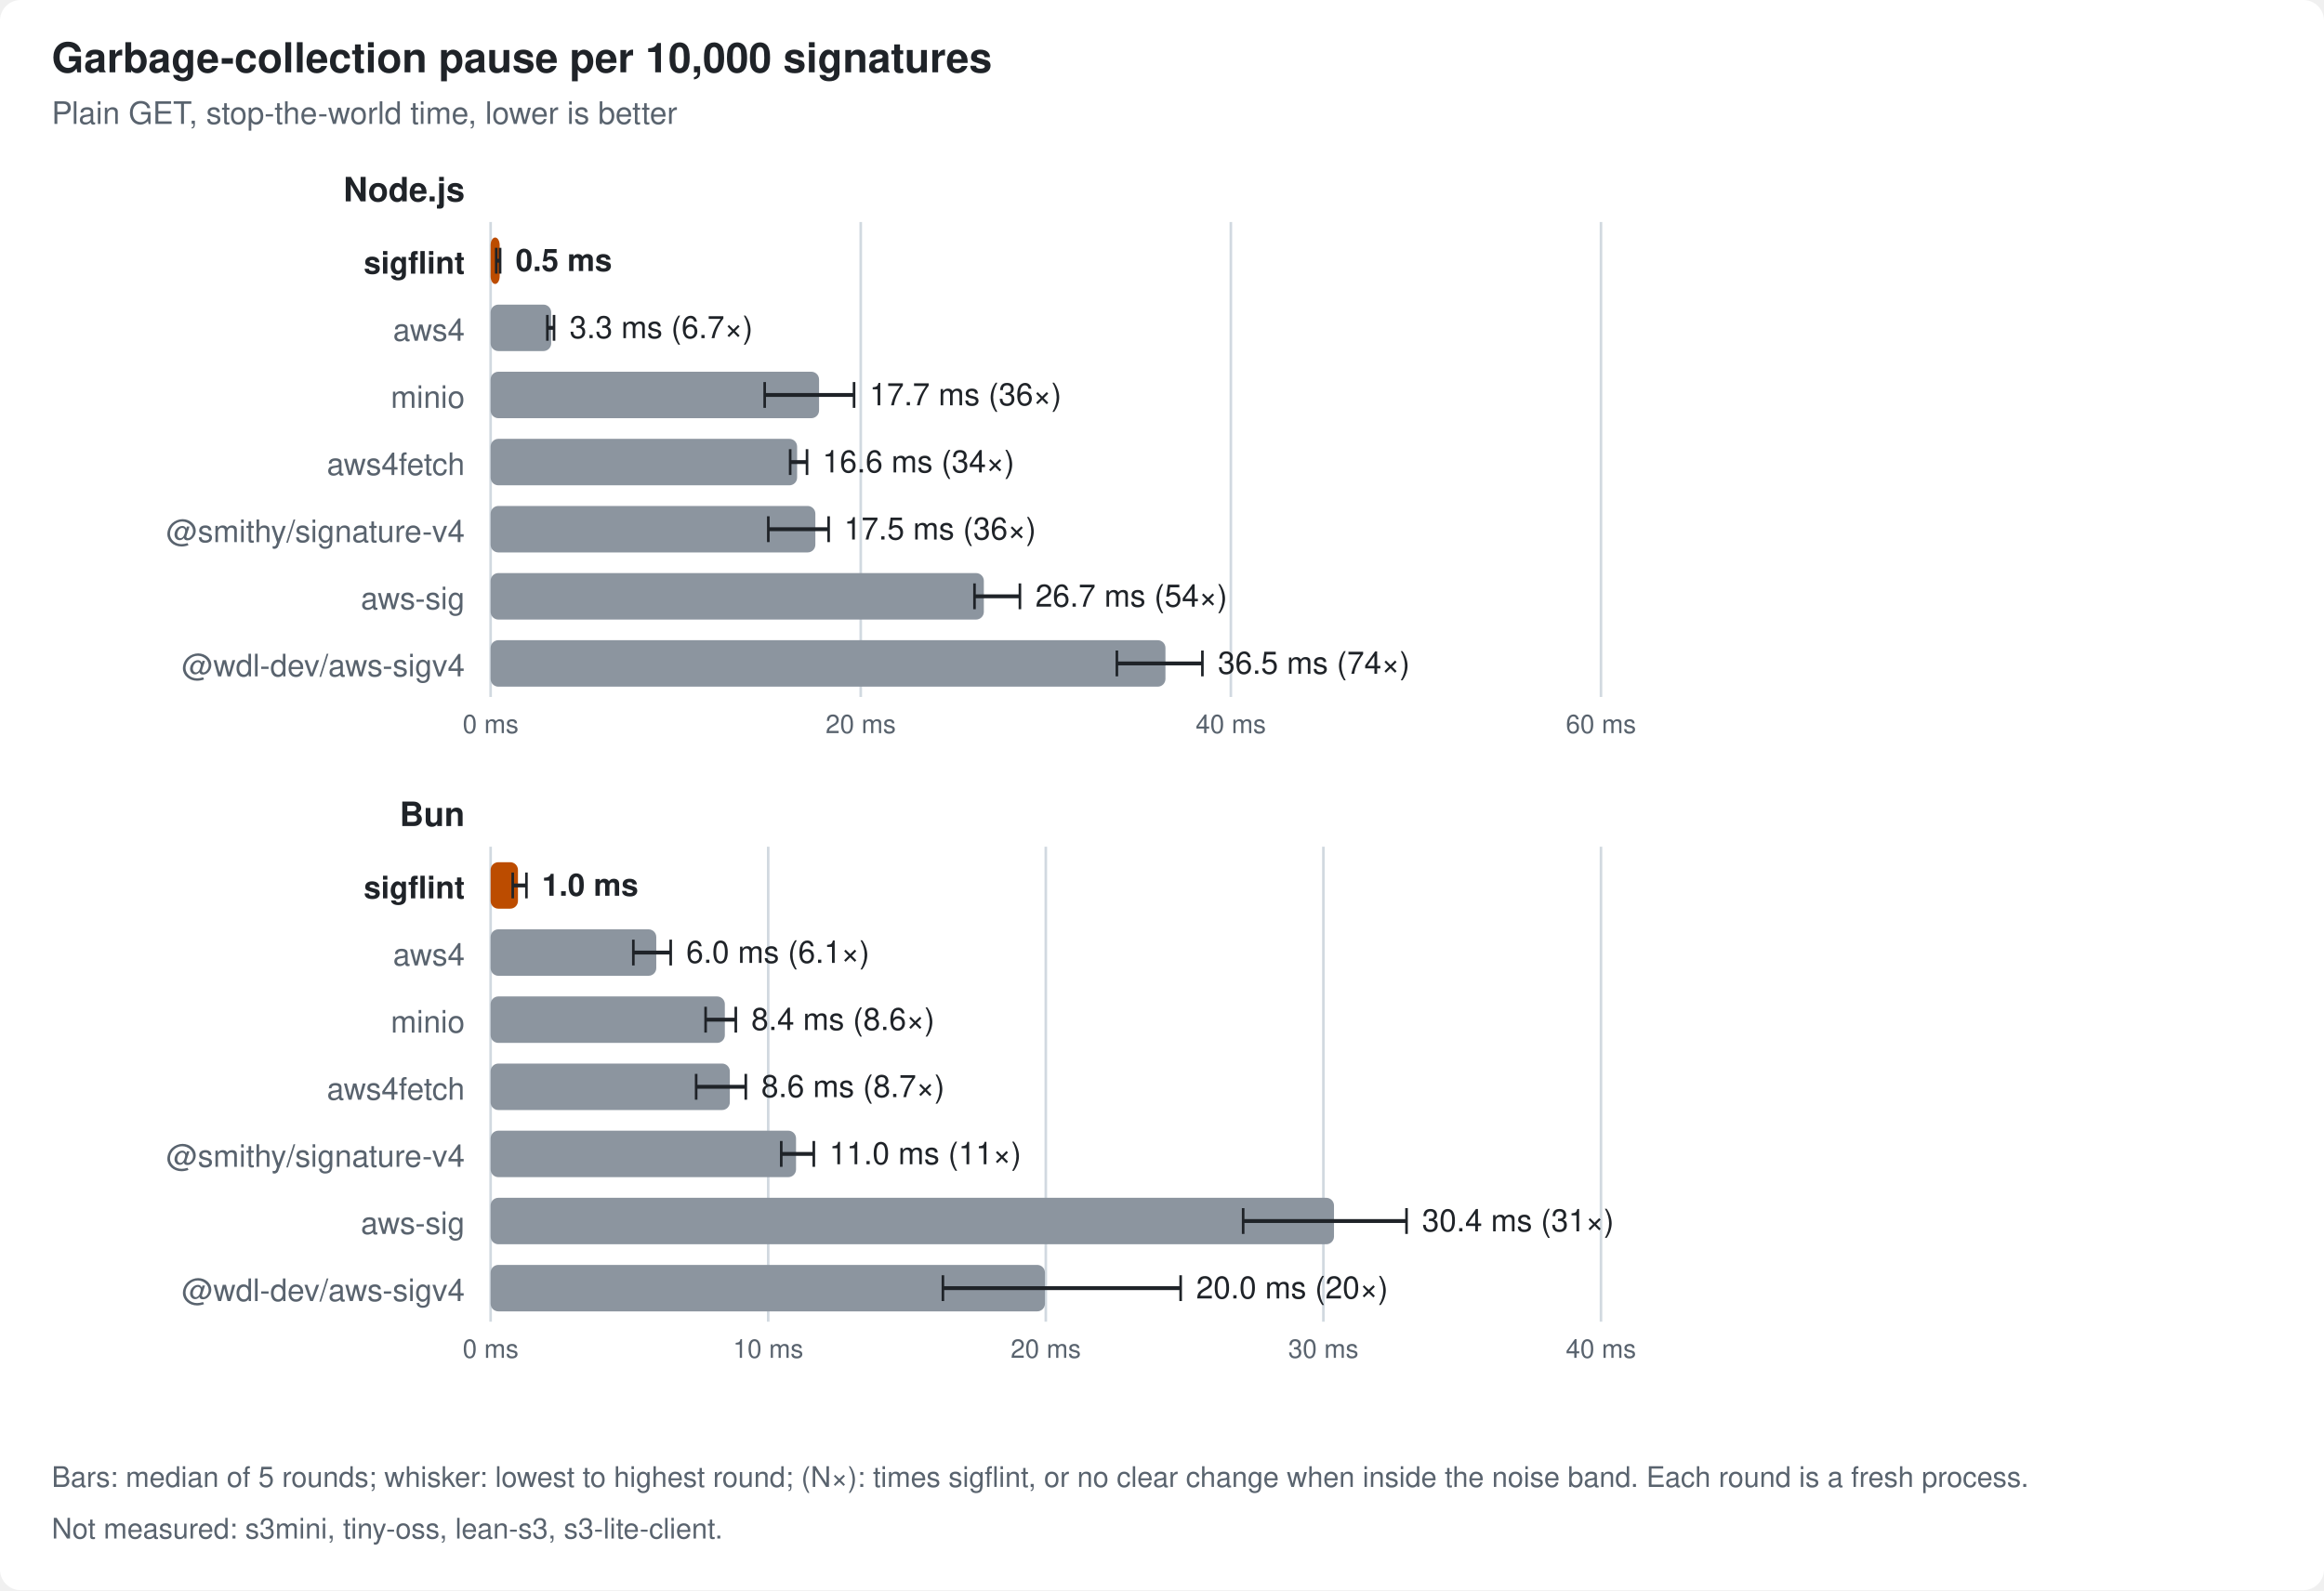
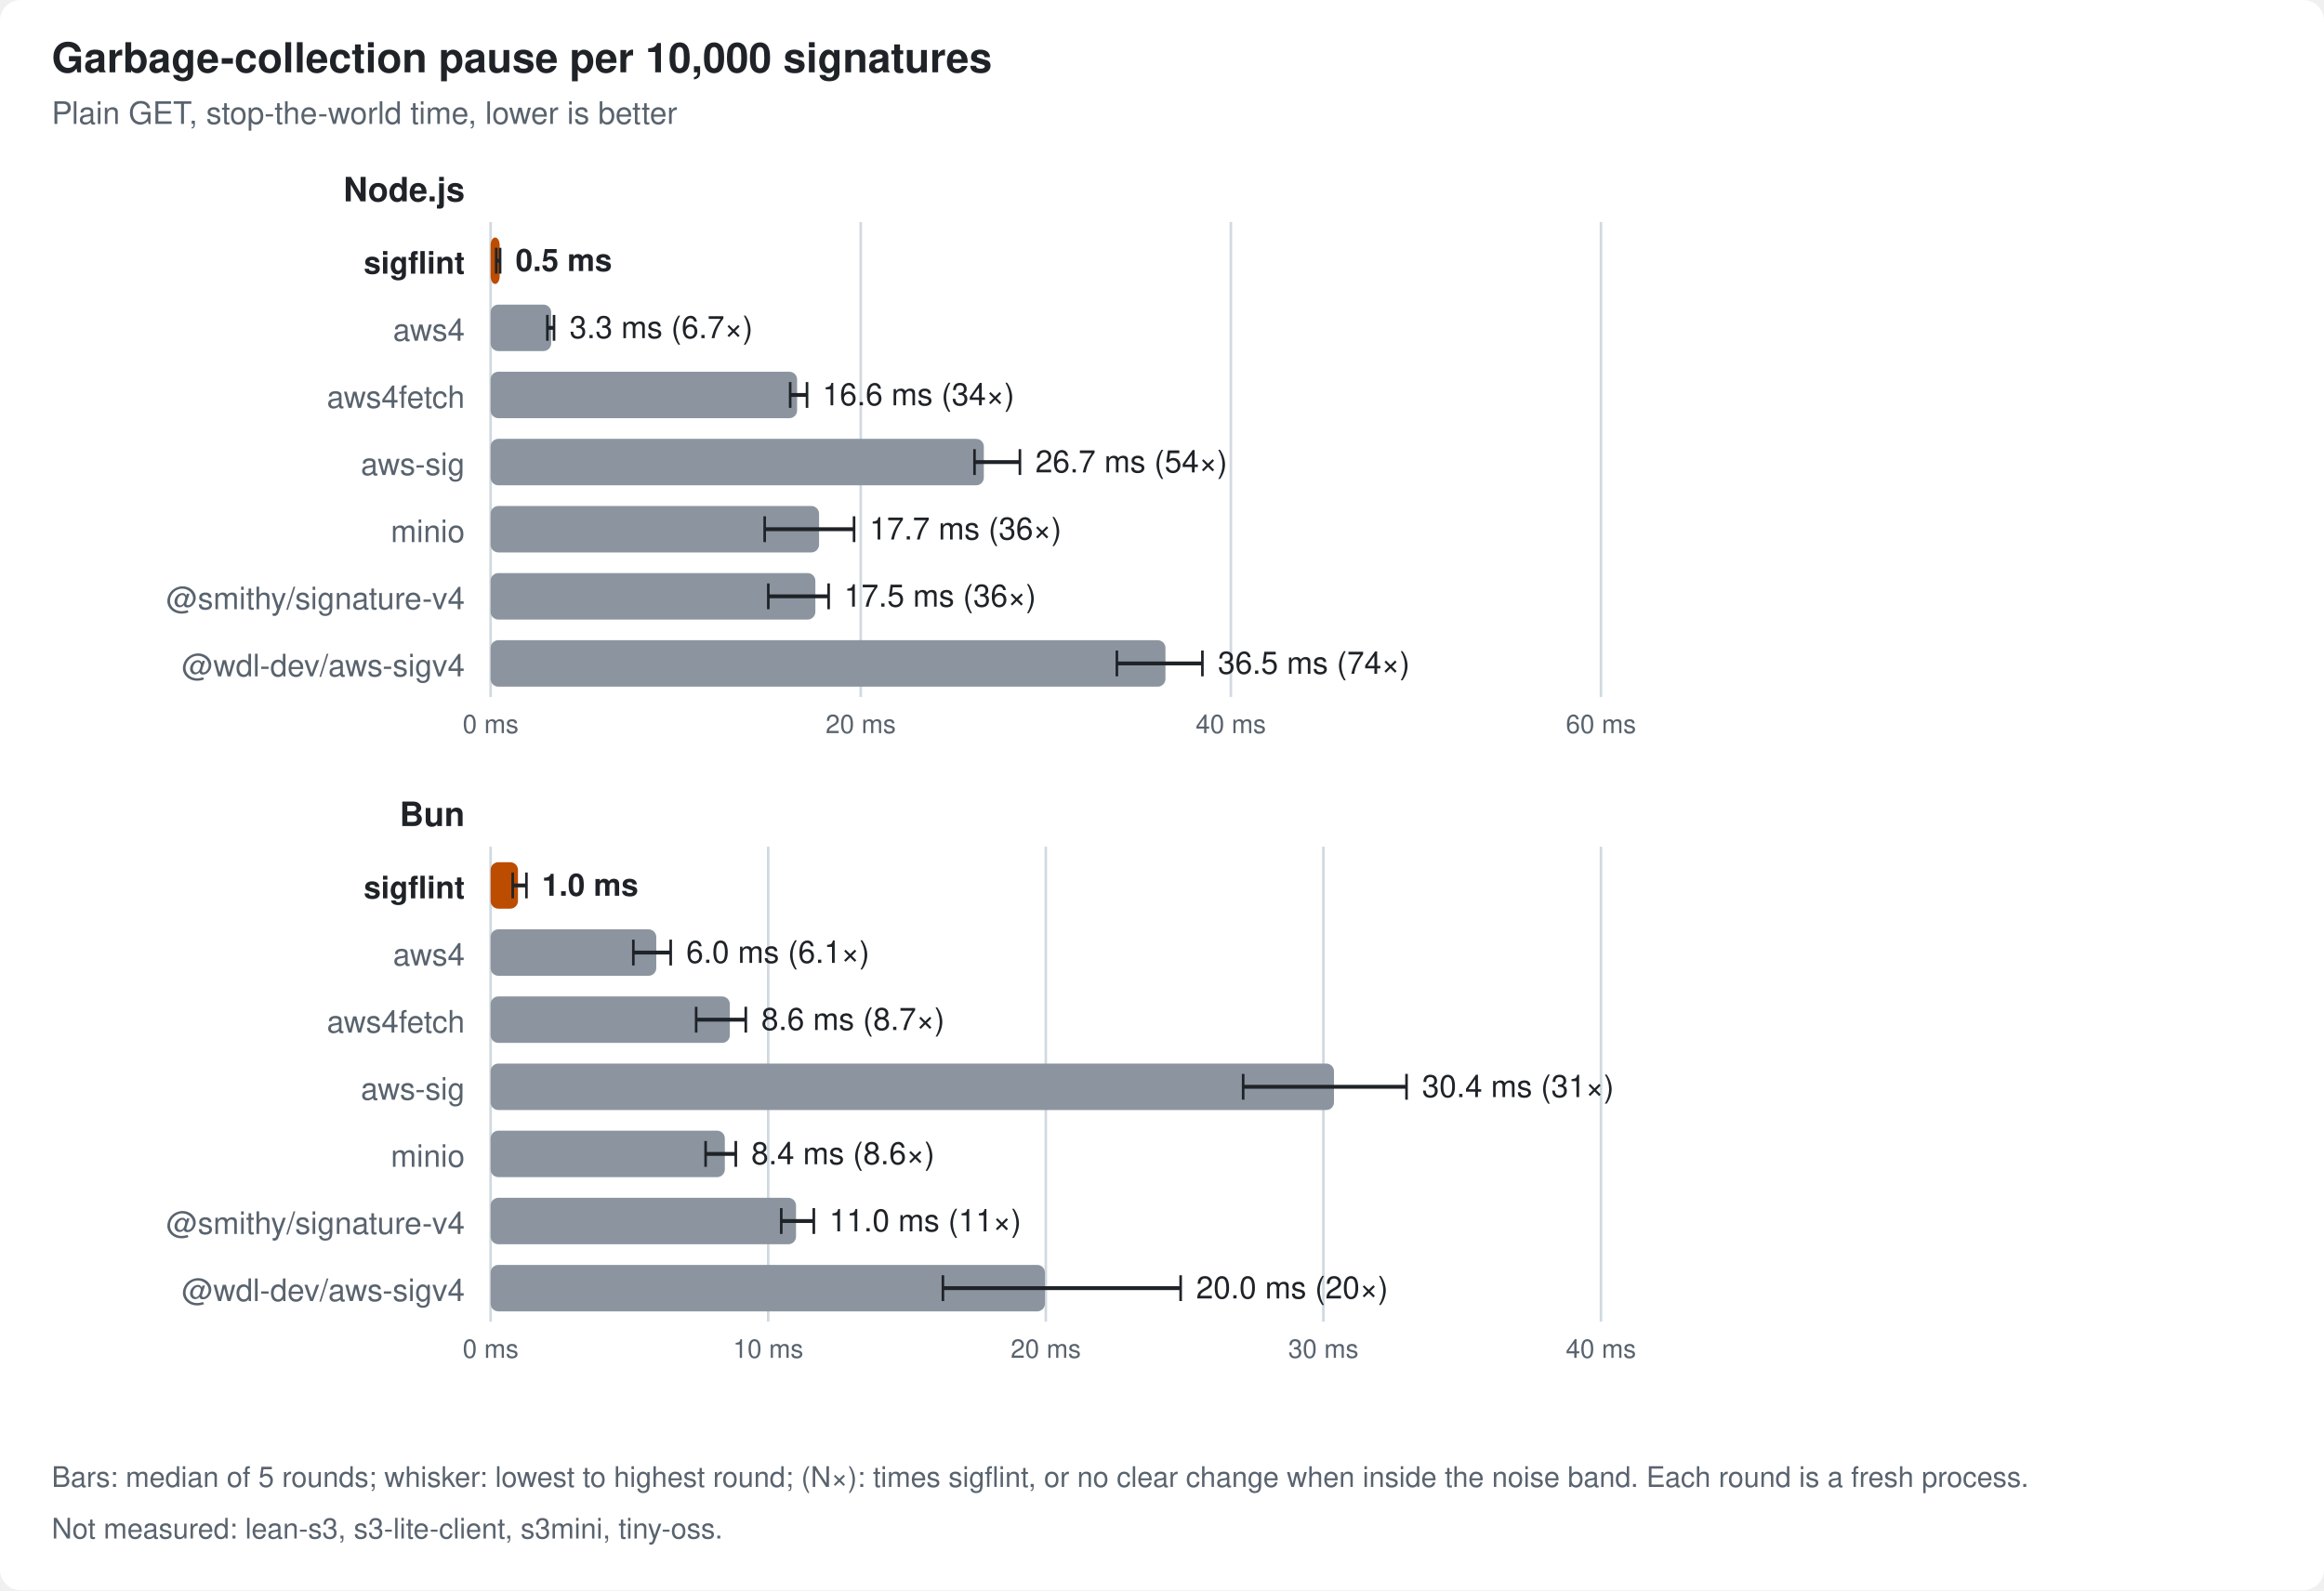
<svg xmlns="http://www.w3.org/2000/svg" width="900" height="616" viewBox="0 0 900 616" role="img" aria-labelledby="t" font-family="-apple-system,BlinkMacSystemFont,'Segoe UI',Helvetica,Arial,sans-serif">
  <rect width="900" height="616" rx="8" fill="#ffffff" />
  <text x="20" y="28" font-size="16" fill="#1f2328" text-anchor="start" font-weight="600">Garbage-collection pause per 10,000 signatures</text>
  <text x="20" y="48" font-size="12" fill="#59636e" text-anchor="start" font-weight="400">Plain GET, stop-the-world time, lower is better</text>
  <text x="180" y="78" font-size="13" fill="#1f2328" text-anchor="end" font-weight="700">Node.js</text>
  <line x1="190" y1="86" x2="190" y2="270" stroke="#d1d9e0" />
  <text x="190" y="284" font-size="10" fill="#59636e" text-anchor="middle" font-weight="400">0 ms</text>
  <line x1="333.333" y1="86" x2="333.333" y2="270" stroke="#d1d9e0" />
  <text x="333.333" y="284" font-size="10" fill="#59636e" text-anchor="middle" font-weight="400">20 ms</text>
  <line x1="476.667" y1="86" x2="476.667" y2="270" stroke="#d1d9e0" />
  <text x="476.667" y="284" font-size="10" fill="#59636e" text-anchor="middle" font-weight="400">40 ms</text>
  <line x1="620" y1="86" x2="620" y2="270" stroke="#d1d9e0" />
  <text x="620" y="284" font-size="10" fill="#59636e" text-anchor="middle" font-weight="400">60 ms</text>
  <text x="180" y="106" font-size="12" fill="#1f2328" text-anchor="end" font-weight="700">sigflint</text>
  <rect x="190" y="92" width="3.512" height="18" rx="3" fill="#bc4c00" />
  <line x1="192.173" y1="101" x2="193.672" y2="101" stroke="#1f2328" stroke-width="1.5" />
  <line x1="192.173" y1="96" x2="192.173" y2="106" stroke="#1f2328" />
  <line x1="193.672" y1="96" x2="193.672" y2="106" stroke="#1f2328" />
  <text x="199.672" y="105" font-size="12" fill="#1f2328" text-anchor="start" font-weight="700">0.5 ms</text>
  <text x="180" y="132" font-size="12" fill="#59636e" text-anchor="end" font-weight="400">aws4</text>
  <rect x="190" y="118" width="23.447" height="18" rx="3" fill="#8c959f" />
  <line x1="211.972" y1="127" x2="214.556" y2="127" stroke="#1f2328" stroke-width="1.5" />
  <line x1="211.972" y1="122" x2="211.972" y2="132" stroke="#1f2328" />
  <line x1="214.556" y1="122" x2="214.556" y2="132" stroke="#1f2328" />
  <text x="220.556" y="131" font-size="12" fill="#1f2328" text-anchor="start" font-weight="400">3.3 ms  (6.7×)</text>
-   <text x="180" y="158" font-size="12" fill="#59636e" text-anchor="end" font-weight="400">minio</text>
-   <rect x="190" y="144" width="127.191" height="18" rx="3" fill="#8c959f" />
-   <line x1="296.131" y1="153" x2="330.747" y2="153" stroke="#1f2328" stroke-width="1.5" />
-   <line x1="296.131" y1="148" x2="296.131" y2="158" stroke="#1f2328" />
-   <line x1="330.747" y1="148" x2="330.747" y2="158" stroke="#1f2328" />
-   <text x="336.747" y="157" font-size="12" fill="#1f2328" text-anchor="start" font-weight="400">17.7 ms  (36×)</text>
-   <text x="180" y="184" font-size="12" fill="#59636e" text-anchor="end" font-weight="400">aws4fetch</text>
-   <rect x="190" y="170" width="118.692" height="18" rx="3" fill="#8c959f" />
-   <line x1="306.009" y1="179" x2="312.528" y2="179" stroke="#1f2328" stroke-width="1.5" />
-   <line x1="306.009" y1="174" x2="306.009" y2="184" stroke="#1f2328" />
-   <line x1="312.528" y1="174" x2="312.528" y2="184" stroke="#1f2328" />
-   <text x="318.528" y="183" font-size="12" fill="#1f2328" text-anchor="start" font-weight="400">16.6 ms  (34×)</text>
-   <text x="180" y="210" font-size="12" fill="#59636e" text-anchor="end" font-weight="400">@smithy/signature-v4</text>
-   <rect x="190" y="196" width="125.76" height="18" rx="3" fill="#8c959f" />
-   <line x1="297.541" y1="205" x2="320.896" y2="205" stroke="#1f2328" stroke-width="1.5" />
-   <line x1="297.541" y1="200" x2="297.541" y2="210" stroke="#1f2328" />
-   <line x1="320.896" y1="200" x2="320.896" y2="210" stroke="#1f2328" />
-   <text x="326.896" y="209" font-size="12" fill="#1f2328" text-anchor="start" font-weight="400">17.5 ms  (36×)</text>
-   <text x="180" y="236" font-size="12" fill="#59636e" text-anchor="end" font-weight="400">aws-sig</text>
-   <rect x="190" y="222" width="191.007" height="18" rx="3" fill="#8c959f" />
-   <line x1="377.39" y1="231" x2="394.972" y2="231" stroke="#1f2328" stroke-width="1.5" />
-   <line x1="377.39" y1="226" x2="377.39" y2="236" stroke="#1f2328" />
-   <line x1="394.972" y1="226" x2="394.972" y2="236" stroke="#1f2328" />
-   <text x="400.972" y="235" font-size="12" fill="#1f2328" text-anchor="start" font-weight="400">26.7 ms  (54×)</text>
+   <text x="180" y="158" font-size="12" fill="#59636e" text-anchor="end" font-weight="400">aws4fetch</text>
+   <rect x="190" y="144" width="118.692" height="18" rx="3" fill="#8c959f" />
+   <line x1="306.009" y1="153" x2="312.528" y2="153" stroke="#1f2328" stroke-width="1.5" />
+   <line x1="306.009" y1="148" x2="306.009" y2="158" stroke="#1f2328" />
+   <line x1="312.528" y1="148" x2="312.528" y2="158" stroke="#1f2328" />
+   <text x="318.528" y="157" font-size="12" fill="#1f2328" text-anchor="start" font-weight="400">16.6 ms  (34×)</text>
+   <text x="180" y="184" font-size="12" fill="#59636e" text-anchor="end" font-weight="400">aws-sig</text>
+   <rect x="190" y="170" width="191.007" height="18" rx="3" fill="#8c959f" />
+   <line x1="377.39" y1="179" x2="394.972" y2="179" stroke="#1f2328" stroke-width="1.5" />
+   <line x1="377.39" y1="174" x2="377.39" y2="184" stroke="#1f2328" />
+   <line x1="394.972" y1="174" x2="394.972" y2="184" stroke="#1f2328" />
+   <text x="400.972" y="183" font-size="12" fill="#1f2328" text-anchor="start" font-weight="400">26.7 ms  (54×)</text>
+   <text x="180" y="210" font-size="12" fill="#59636e" text-anchor="end" font-weight="400">minio</text>
+   <rect x="190" y="196" width="127.191" height="18" rx="3" fill="#8c959f" />
+   <line x1="296.131" y1="205" x2="330.747" y2="205" stroke="#1f2328" stroke-width="1.5" />
+   <line x1="296.131" y1="200" x2="296.131" y2="210" stroke="#1f2328" />
+   <line x1="330.747" y1="200" x2="330.747" y2="210" stroke="#1f2328" />
+   <text x="336.747" y="209" font-size="12" fill="#1f2328" text-anchor="start" font-weight="400">17.7 ms  (36×)</text>
+   <text x="180" y="236" font-size="12" fill="#59636e" text-anchor="end" font-weight="400">@smithy/signature-v4</text>
+   <rect x="190" y="222" width="125.76" height="18" rx="3" fill="#8c959f" />
+   <line x1="297.541" y1="231" x2="320.896" y2="231" stroke="#1f2328" stroke-width="1.5" />
+   <line x1="297.541" y1="226" x2="297.541" y2="236" stroke="#1f2328" />
+   <line x1="320.896" y1="226" x2="320.896" y2="236" stroke="#1f2328" />
+   <text x="326.896" y="235" font-size="12" fill="#1f2328" text-anchor="start" font-weight="400">17.5 ms  (36×)</text>
  <text x="180" y="262" font-size="12" fill="#59636e" text-anchor="end" font-weight="400">@wdl-dev/aws-sigv4</text>
  <rect x="190" y="248" width="261.34" height="18" rx="3" fill="#8c959f" />
  <line x1="432.526" y1="257" x2="465.644" y2="257" stroke="#1f2328" stroke-width="1.5" />
  <line x1="432.526" y1="252" x2="432.526" y2="262" stroke="#1f2328" />
  <line x1="465.644" y1="252" x2="465.644" y2="262" stroke="#1f2328" />
  <text x="471.644" y="261" font-size="12" fill="#1f2328" text-anchor="start" font-weight="400">36.5 ms  (74×)</text>
  <text x="180" y="320" font-size="13" fill="#1f2328" text-anchor="end" font-weight="700">Bun</text>
  <line x1="190" y1="328" x2="190" y2="512" stroke="#d1d9e0" />
  <text x="190" y="526" font-size="10" fill="#59636e" text-anchor="middle" font-weight="400">0 ms</text>
  <line x1="297.5" y1="328" x2="297.5" y2="512" stroke="#d1d9e0" />
  <text x="297.5" y="526" font-size="10" fill="#59636e" text-anchor="middle" font-weight="400">10 ms</text>
  <line x1="405" y1="328" x2="405" y2="512" stroke="#d1d9e0" />
  <text x="405" y="526" font-size="10" fill="#59636e" text-anchor="middle" font-weight="400">20 ms</text>
  <line x1="512.5" y1="328" x2="512.5" y2="512" stroke="#d1d9e0" />
  <text x="512.5" y="526" font-size="10" fill="#59636e" text-anchor="middle" font-weight="400">30 ms</text>
  <line x1="620" y1="328" x2="620" y2="512" stroke="#d1d9e0" />
  <text x="620" y="526" font-size="10" fill="#59636e" text-anchor="middle" font-weight="400">40 ms</text>
  <text x="180" y="348" font-size="12" fill="#1f2328" text-anchor="end" font-weight="700">sigflint</text>
  <rect x="190" y="334" width="10.59" height="18" rx="3" fill="#bc4c00" />
  <line x1="198.557" y1="343" x2="203.868" y2="343" stroke="#1f2328" stroke-width="1.5" />
  <line x1="198.557" y1="338" x2="198.557" y2="348" stroke="#1f2328" />
  <line x1="203.868" y1="338" x2="203.868" y2="348" stroke="#1f2328" />
  <text x="209.868" y="347" font-size="12" fill="#1f2328" text-anchor="start" font-weight="700">1.0 ms</text>
  <text x="180" y="374" font-size="12" fill="#59636e" text-anchor="end" font-weight="400">aws4</text>
  <rect x="190" y="360" width="64.151" height="18" rx="3" fill="#8c959f" />
  <line x1="245.271" y1="369" x2="259.737" y2="369" stroke="#1f2328" stroke-width="1.5" />
  <line x1="245.271" y1="364" x2="245.271" y2="374" stroke="#1f2328" />
  <line x1="259.737" y1="364" x2="259.737" y2="374" stroke="#1f2328" />
  <text x="265.737" y="373" font-size="12" fill="#1f2328" text-anchor="start" font-weight="400">6.0 ms  (6.1×)</text>
-   <text x="180" y="400" font-size="12" fill="#59636e" text-anchor="end" font-weight="400">minio</text>
-   <rect x="190" y="386" width="90.705" height="18" rx="3" fill="#8c959f" />
-   <line x1="273.256" y1="395" x2="284.949" y2="395" stroke="#1f2328" stroke-width="1.5" />
-   <line x1="273.256" y1="390" x2="273.256" y2="400" stroke="#1f2328" />
-   <line x1="284.949" y1="390" x2="284.949" y2="400" stroke="#1f2328" />
-   <text x="290.949" y="399" font-size="12" fill="#1f2328" text-anchor="start" font-weight="400">8.4 ms  (8.6×)</text>
-   <text x="180" y="426" font-size="12" fill="#59636e" text-anchor="end" font-weight="400">aws4fetch</text>
-   <rect x="190" y="412" width="92.635" height="18" rx="3" fill="#8c959f" />
-   <line x1="269.595" y1="421" x2="288.815" y2="421" stroke="#1f2328" stroke-width="1.5" />
-   <line x1="269.595" y1="416" x2="269.595" y2="426" stroke="#1f2328" />
-   <line x1="288.815" y1="416" x2="288.815" y2="426" stroke="#1f2328" />
-   <text x="294.815" y="425" font-size="12" fill="#1f2328" text-anchor="start" font-weight="400">8.6 ms  (8.7×)</text>
-   <text x="180" y="452" font-size="12" fill="#59636e" text-anchor="end" font-weight="400">@smithy/signature-v4</text>
-   <rect x="190" y="438" width="118.277" height="18" rx="3" fill="#8c959f" />
-   <line x1="302.55" y1="447" x2="315.162" y2="447" stroke="#1f2328" stroke-width="1.5" />
-   <line x1="302.55" y1="442" x2="302.55" y2="452" stroke="#1f2328" />
-   <line x1="315.162" y1="442" x2="315.162" y2="452" stroke="#1f2328" />
-   <text x="321.162" y="451" font-size="12" fill="#1f2328" text-anchor="start" font-weight="400">11.0 ms  (11×)</text>
-   <text x="180" y="478" font-size="12" fill="#59636e" text-anchor="end" font-weight="400">aws-sig</text>
-   <rect x="190" y="464" width="326.608" height="18" rx="3" fill="#8c959f" />
-   <line x1="481.429" y1="473" x2="544.696" y2="473" stroke="#1f2328" stroke-width="1.5" />
-   <line x1="481.429" y1="468" x2="481.429" y2="478" stroke="#1f2328" />
-   <line x1="544.696" y1="468" x2="544.696" y2="478" stroke="#1f2328" />
-   <text x="550.696" y="477" font-size="12" fill="#1f2328" text-anchor="start" font-weight="400">30.4 ms  (31×)</text>
+   <text x="180" y="400" font-size="12" fill="#59636e" text-anchor="end" font-weight="400">aws4fetch</text>
+   <rect x="190" y="386" width="92.635" height="18" rx="3" fill="#8c959f" />
+   <line x1="269.595" y1="395" x2="288.815" y2="395" stroke="#1f2328" stroke-width="1.5" />
+   <line x1="269.595" y1="390" x2="269.595" y2="400" stroke="#1f2328" />
+   <line x1="288.815" y1="390" x2="288.815" y2="400" stroke="#1f2328" />
+   <text x="294.815" y="399" font-size="12" fill="#1f2328" text-anchor="start" font-weight="400">8.6 ms  (8.7×)</text>
+   <text x="180" y="426" font-size="12" fill="#59636e" text-anchor="end" font-weight="400">aws-sig</text>
+   <rect x="190" y="412" width="326.608" height="18" rx="3" fill="#8c959f" />
+   <line x1="481.429" y1="421" x2="544.696" y2="421" stroke="#1f2328" stroke-width="1.5" />
+   <line x1="481.429" y1="416" x2="481.429" y2="426" stroke="#1f2328" />
+   <line x1="544.696" y1="416" x2="544.696" y2="426" stroke="#1f2328" />
+   <text x="550.696" y="425" font-size="12" fill="#1f2328" text-anchor="start" font-weight="400">30.4 ms  (31×)</text>
+   <text x="180" y="452" font-size="12" fill="#59636e" text-anchor="end" font-weight="400">minio</text>
+   <rect x="190" y="438" width="90.705" height="18" rx="3" fill="#8c959f" />
+   <line x1="273.256" y1="447" x2="284.949" y2="447" stroke="#1f2328" stroke-width="1.5" />
+   <line x1="273.256" y1="442" x2="273.256" y2="452" stroke="#1f2328" />
+   <line x1="284.949" y1="442" x2="284.949" y2="452" stroke="#1f2328" />
+   <text x="290.949" y="451" font-size="12" fill="#1f2328" text-anchor="start" font-weight="400">8.4 ms  (8.6×)</text>
+   <text x="180" y="478" font-size="12" fill="#59636e" text-anchor="end" font-weight="400">@smithy/signature-v4</text>
+   <rect x="190" y="464" width="118.277" height="18" rx="3" fill="#8c959f" />
+   <line x1="302.55" y1="473" x2="315.162" y2="473" stroke="#1f2328" stroke-width="1.5" />
+   <line x1="302.55" y1="468" x2="302.55" y2="478" stroke="#1f2328" />
+   <line x1="315.162" y1="468" x2="315.162" y2="478" stroke="#1f2328" />
+   <text x="321.162" y="477" font-size="12" fill="#1f2328" text-anchor="start" font-weight="400">11.0 ms  (11×)</text>
  <text x="180" y="504" font-size="12" fill="#59636e" text-anchor="end" font-weight="400">@wdl-dev/aws-sigv4</text>
  <rect x="190" y="490" width="214.674" height="18" rx="3" fill="#8c959f" />
  <line x1="365.156" y1="499" x2="457.221" y2="499" stroke="#1f2328" stroke-width="1.5" />
  <line x1="365.156" y1="494" x2="365.156" y2="504" stroke="#1f2328" />
  <line x1="457.221" y1="494" x2="457.221" y2="504" stroke="#1f2328" />
  <text x="463.221" y="503" font-size="12" fill="#1f2328" text-anchor="start" font-weight="400">20.0 ms  (20×)</text>
  <text x="20" y="576" font-size="11" fill="#59636e" text-anchor="start" font-weight="400">Bars: median of 5 rounds; whisker: lowest to highest round; (N×): times sigflint, or no clear change when inside the noise band. Each round is a fresh process.</text>
-   <text x="20" y="596" font-size="11" fill="#59636e" text-anchor="start" font-weight="400">Not measured: s3mini, tiny-oss, lean-s3, s3-lite-client.</text>
+   <text x="20" y="596" font-size="11" fill="#59636e" text-anchor="start" font-weight="400">Not measured: lean-s3, s3-lite-client, s3mini, tiny-oss.</text>
</svg>
